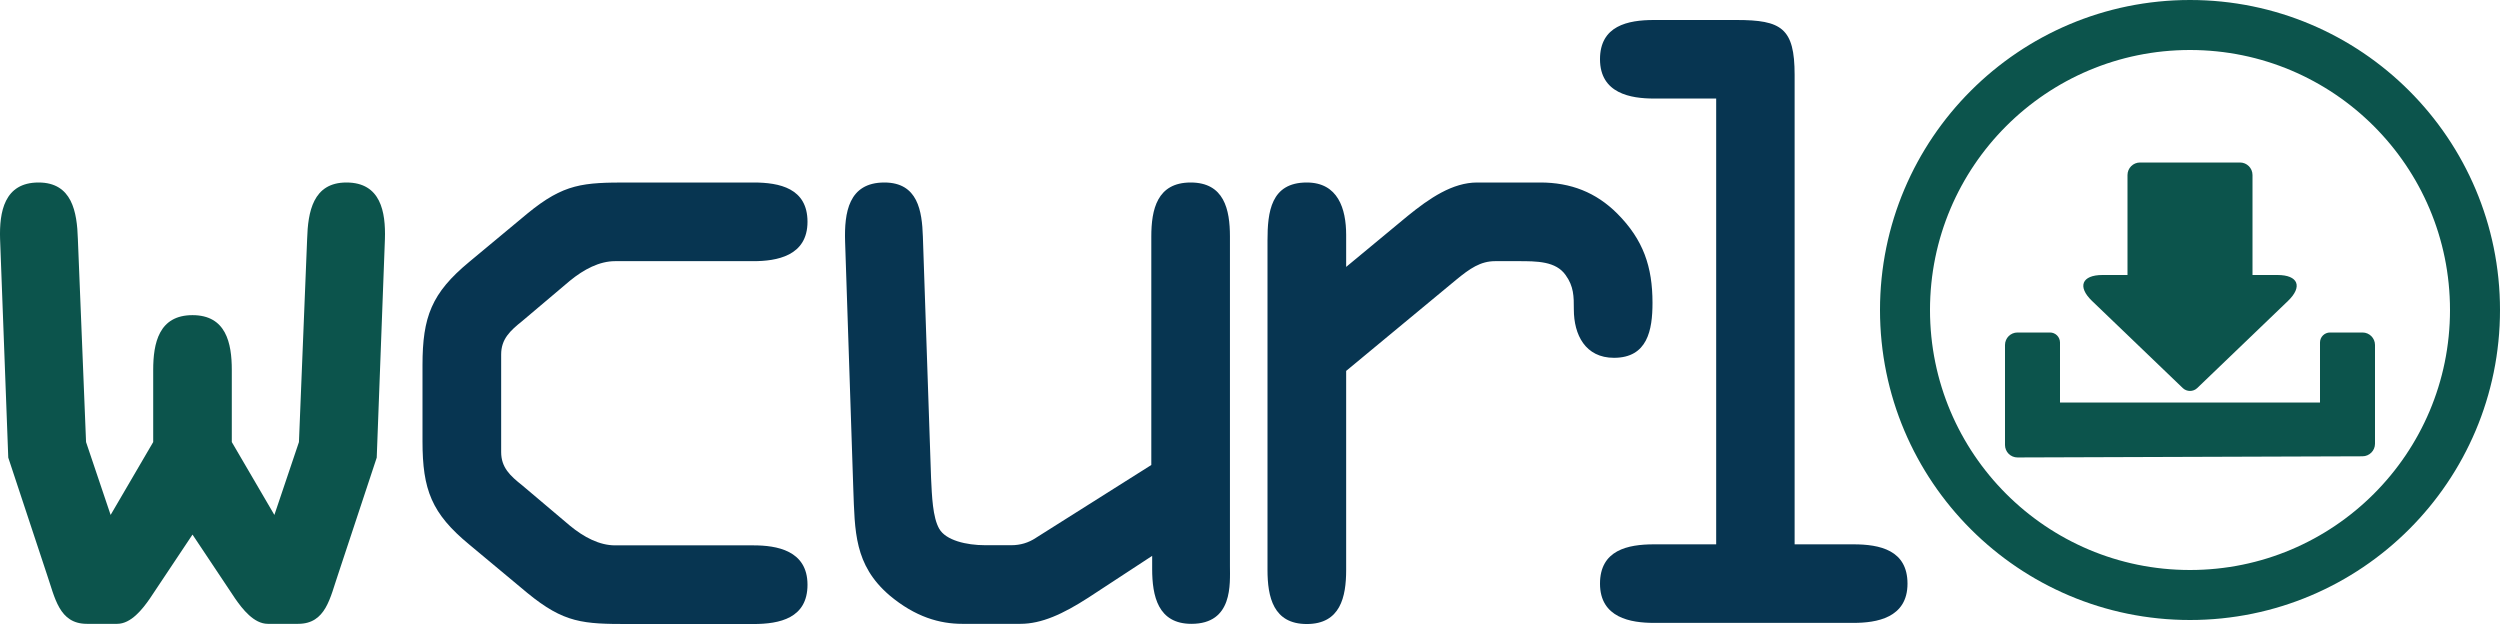
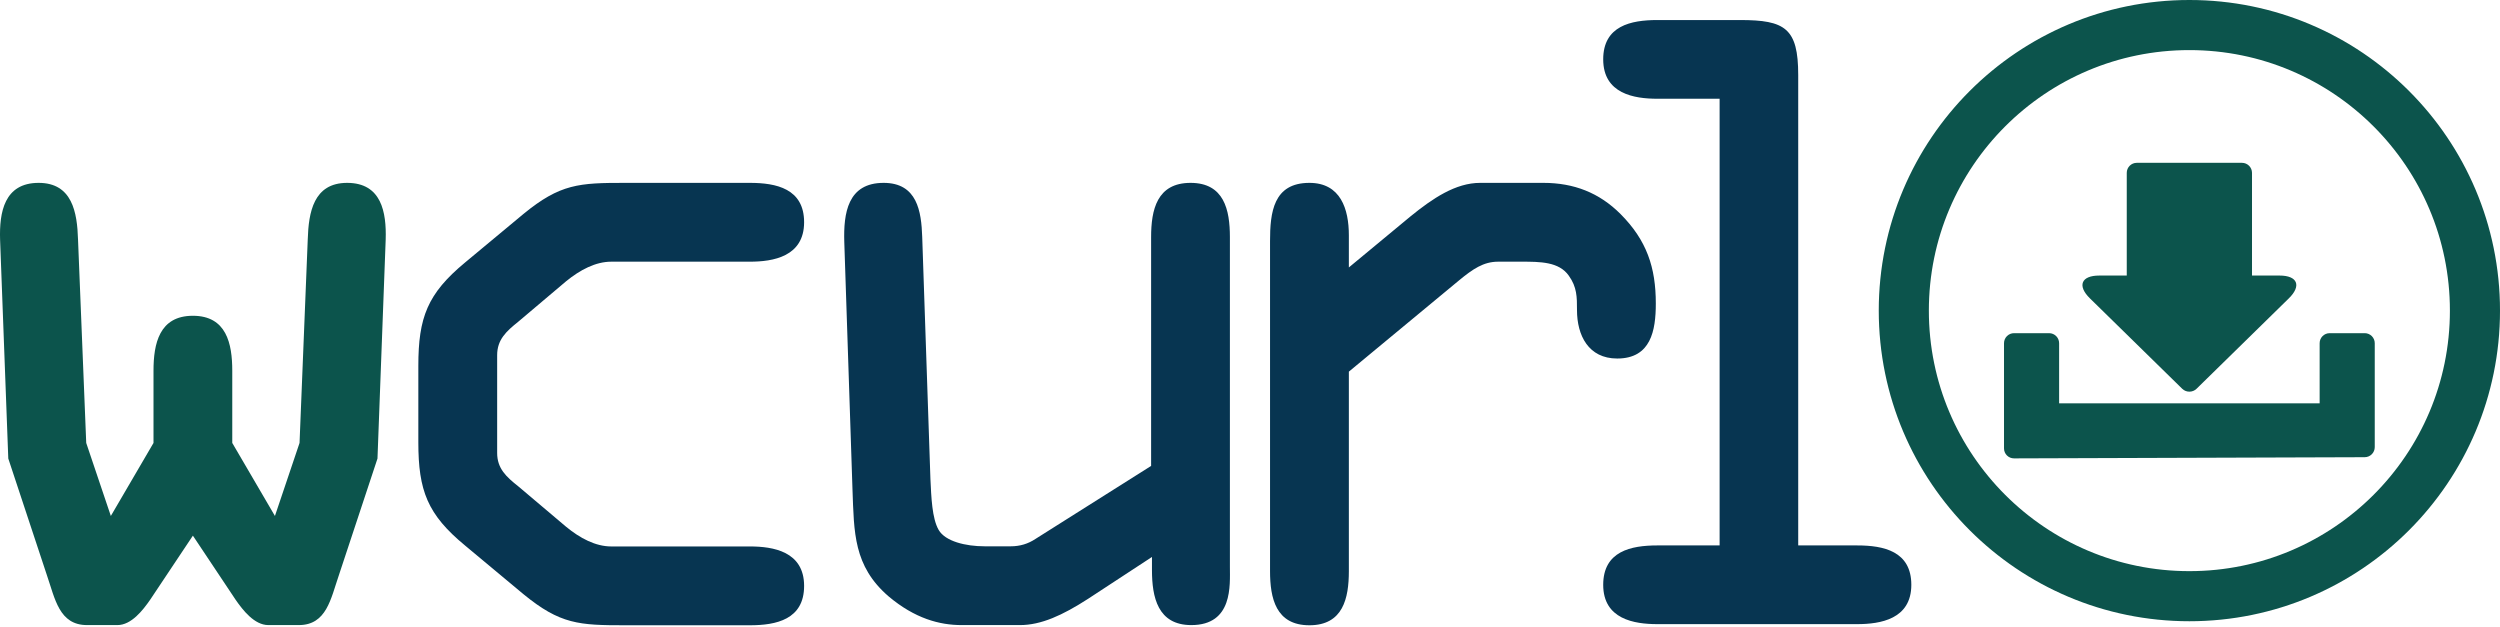
- <svg xmlns="http://www.w3.org/2000/svg" viewBox="0 0 1e3 250">
-   <path fill="#0c544c" d="M92.721 148.003c0-10.809-2.293-21.944-15.721-21.944s-15.721 11.135-15.721 21.943v28.822l-17.031 29.15-9.826-29.15L31.147 95.6C30.819 84.791 28.854 73 15.426 73 1.67 73-.295 84.79.032 95.599l3.275 87.448 15.394 46.508c3.275 9.499 4.913 19.98 16.049 19.98h12.118c5.568 0 10.153-5.896 13.1-10.154L77 213.834l17.031 25.547c2.948 4.258 7.533 10.153 13.1 10.153h12.12c11.135 0 12.773-10.48 16.048-19.979l15.393-46.508 3.276-87.448C154.295 84.791 152.33 73 138.574 73c-13.428 0-15.394 11.79-15.721 22.599l-3.275 81.225-9.826 29.15-17.031-29.15z" />
+ <svg xmlns="http://www.w3.org/2000/svg" viewBox="0 0 998 250">
+   <path fill="#0c544c" d="m92.721 148.003c0-10.809-2.293-21.944-15.721-21.944s-15.721 11.135-15.721 21.943v28.822l-17.031 29.15-9.826-29.15-3.275-81.224c-.328-10.809-2.293-22.6-15.721-22.6-13.756 0-15.721 11.79-15.394 22.599l3.275 87.448 15.394 46.508c3.275 9.499 4.913 19.98 16.049 19.98h12.118c5.568 0 10.153-5.896 13.1-10.154l17.032-25.547 17.031 25.547c2.948 4.258 7.533 10.153 13.1 10.153h12.12c11.135 0 12.773-10.48 16.048-19.979l15.393-46.508 3.276-87.448c.327-10.808-1.638-22.599-15.394-22.599-13.428 0-15.394 11.79-15.721 22.599l-3.275 81.225-9.826 29.15-17.031-29.15z" />
  <g fill="#073551">
-     <path d="M169 176.547c0 19.33 3.619 28.824 18.691 41.256l23.247 19.373c14.732 12.092 22.268 12.432 40.618 12.432h49.815c10.474 0 21.629-2.299 21.629-15.71 0-13.795-12.432-15.754-21.629-15.754h-55.35c-6.258 0-12.475-3.278-18.052-7.877l-18.99-16.051c-4.938-3.917-8.515-7.196-8.515-13.412v-39c0-6.216 3.577-9.495 8.516-13.454l18.989-16.052c5.577-4.555 11.794-7.834 18.052-7.834h55.35c9.197 0 21.629-2 21.629-15.753C323 75.299 311.845 73 301.371 73h-49.815c-18.35 0-25.886.34-40.618 12.432l-23.247 19.33C172.62 117.237 169 126.732 169 146.062z" />
-     <path d="M491.976 94.62c0-10.81-2.299-21.62-15.705-21.62-13.449 0-15.747 10.81-15.747 21.62v91.375l-46.177 29.153q-4.404 2.937-9.83 2.937h-10.47c-7.534 0-15.705-1.958-18.344-6.554-2.638-4.554-2.936-13.109-3.277-20.301l-3.277-96.61C368.81 84.448 367.192 73 353.743 73c-14.385 0-16.045 12.13-15.705 23.578l3.277 98.908c.639 17.023.341 30.472 14.428 42.602 10.47 8.81 20.3 11.448 29.153 11.448h23.238c8.511 0 17.023-3.915 27.195-10.47l25.536-16.725v5.234c0 10.81 2.298 21.961 15.704 21.961 16.726 0 15.407-16.045 15.407-23.237z" />
-     <path d="M507 227.98c0 10.814 2.3 21.628 15.71 21.628 13.455 0 15.754-10.814 15.754-21.629v-79.618L582.361 112c5.577-4.599 9.835-7.537 15.71-7.537h9.197c7.536 0 15.072 0 18.99 5.578 3.278 4.556 3.278 8.515 3.278 13.752 0 10.133 4.598 19.33 16.051 19.33 13.455 0 15.413-11.155 15.413-21.97 0-14.39-3.619-25.205-14.093-35.722C638.392 76.917 628.258 73 616.124 73h-25.248c-9.835 0-18.99 6.216-27.845 13.412l-24.567 20.351V93.948c0-10.474-3.278-20.948-15.753-20.948C508.32 73 507 84.794 507 96.247z" />
-     <path d="M717.848 29.939c0-18.665-5.23-21.939-23.214-21.939h-33.036C651.097 8 640 10.296 640 23.689c0 13.775 12.415 15.73 21.598 15.73h24.872v178.315h-24.872c-10.501 0-21.598 2.296-21.598 15.731 0 13.733 12.415 15.689 21.598 15.689h79.804c9.183 0 21.598-1.956 21.598-15.689 0-13.435-11.097-15.73-21.598-15.73h-23.554z" />
+     <path d="m167 176.547c0 19.33 3.619 28.824 18.691 41.256l23.247 19.373c14.732 12.092 22.268 12.432 40.618 12.432h49.815c10.474 0 21.629-2.299 21.629-15.71 0-13.795-12.432-15.754-21.629-15.754h-55.35c-6.258 0-12.475-3.278-18.052-7.877l-18.99-16.051c-4.938-3.917-8.515-7.196-8.515-13.412v-39c0-6.216 3.577-9.495 8.516-13.454l18.989-16.052c5.577-4.555 11.794-7.834 18.052-7.834h55.35c9.197 0 21.629-2 21.629-15.753 0-13.412-11.155-15.711-21.629-15.711h-49.815c-18.35 0-25.886.34-40.618 12.432l-23.247 19.33c-15.071 12.475-18.691 21.97-18.691 41.3z" />
+     <path d="m490.976 94.62c0-10.81-2.299-21.62-15.705-21.62-13.449 0-15.747 10.81-15.747 21.62v91.375l-46.177 29.153q-4.404 2.937-9.83 2.937h-10.47c-7.534 0-15.705-1.958-18.344-6.554-2.638-4.554-2.936-13.109-3.277-20.301l-3.277-96.61c-.339-10.172-1.957-21.62-15.406-21.62-14.385 0-16.045 12.13-15.705 23.578l3.277 98.908c.639 17.023.341 30.472 14.428 42.602 10.47 8.81 20.3 11.448 29.153 11.448h23.238c8.511 0 17.023-3.915 27.195-10.47l25.536-16.725v5.234c0 10.81 2.298 21.961 15.704 21.961 16.726 0 15.407-16.045 15.407-23.237z" />
+     <path d="m507 227.98c0 10.814 2.3 21.628 15.71 21.628 13.455 0 15.754-10.814 15.754-21.629v-79.618l43.897-36.361c5.577-4.599 9.835-7.537 15.71-7.537h9.197c7.536 0 15.072 0 18.99 5.578 3.278 4.556 3.278 8.515 3.278 13.752 0 10.133 4.598 19.33 16.051 19.33 13.455 0 15.413-11.155 15.413-21.97 0-14.39-3.619-25.205-14.093-35.722-8.515-8.514-18.649-12.431-30.783-12.431h-25.248c-9.835 0-18.99 6.216-27.845 13.412l-24.567 20.351v-12.815c0-10.474-3.278-20.948-15.753-20.948-14.391 0-15.711 11.794-15.711 23.247z" />
+     <path d="m717.848 29.939c0-18.665-5.23-21.939-23.214-21.939h-33.036c-10.501 0-21.598 2.296-21.598 15.689 0 13.775 12.415 15.73 21.598 15.73h24.872v178.315h-24.872c-10.501 0-21.598 2.296-21.598 15.731 0 13.733 12.415 15.689 21.598 15.689h79.804c9.183 0 21.598-1.956 21.598-15.689 0-13.435-11.097-15.73-21.598-15.73h-23.554z" />
  </g>
-   <path fill="none" stroke="#0c544c" stroke-width="20" d="M990 124c0 62.96-51.04 114-114 114s-114-51.04-114-114S813.04 10 876 10s114 51.04 114 114z" />
-   <path fill="#0c544c" fill-rule="evenodd" d="M802 138c0-2.761 2.23-5 4.992-5h12.998a4.006 4.006 0 0 1 4.01 3.997V161h104v-24.003c0-2.208 1.8-3.997 4.01-3.997h12.998a4.996 4.996 0 0 1 4.992 4.996v39.508a5.02 5.02 0 0 1-5.009 5.013l-137.982.466A4.99 4.99 0 0 1 802 178z" />
-   <path fill="#0c544c" fill-rule="evenodd" d="M851 70.01a5.01 5.01 0 0 1 5-5.01h40c2.761 0 5 2.232 5 5.01V110h10.006c8.281 0 10.154 4.646 4.176 10.386l-36.296 34.843c-1.594 1.53-4.172 1.536-5.772 0l-36.296-34.843c-5.974-5.736-4.102-10.386 4.176-10.386H851z" />
+   <path fill="none" stroke="#0c544c" stroke-width="20" d="m988 124c0 62.96-51.04 114-114 114s-114-51.04-114-114 51.04-114 114-114 114 51.04 114 114z" />
+   <path fill="#0c544c" fill-rule="evenodd" d="m800 137.007c0-2.213 1.8-4.007 4.01-4.007h13.98a4.006 4.006 0 0 1 4.01 3.997v24.003h104v-24.003c0-2.208 1.8-3.997 4.01-3.997h13.98a4.007 4.007 0 0 1 4.01 4.009v41.482a4.02 4.02 0 0 1-3.997 4.023l-140.006 0.473a3.986 3.986 0 0 1-3.997-3.994z" />
+   <path fill="#0c544c" fill-rule="evenodd" d="m849 68.993a4 4 0 0 1 4.007-3.993h41.986a4.003 4.003 0 0 1 4.007 3.993v41.007h11c7.18 0 8.843 4.072 3.711 9.099l-36.847 36.095c-1.582 1.55-4.15 1.547-5.728 0l-36.847-36.094c-5.13-5.025-3.464-9.099 3.712-9.099h10.999z" />
</svg>
